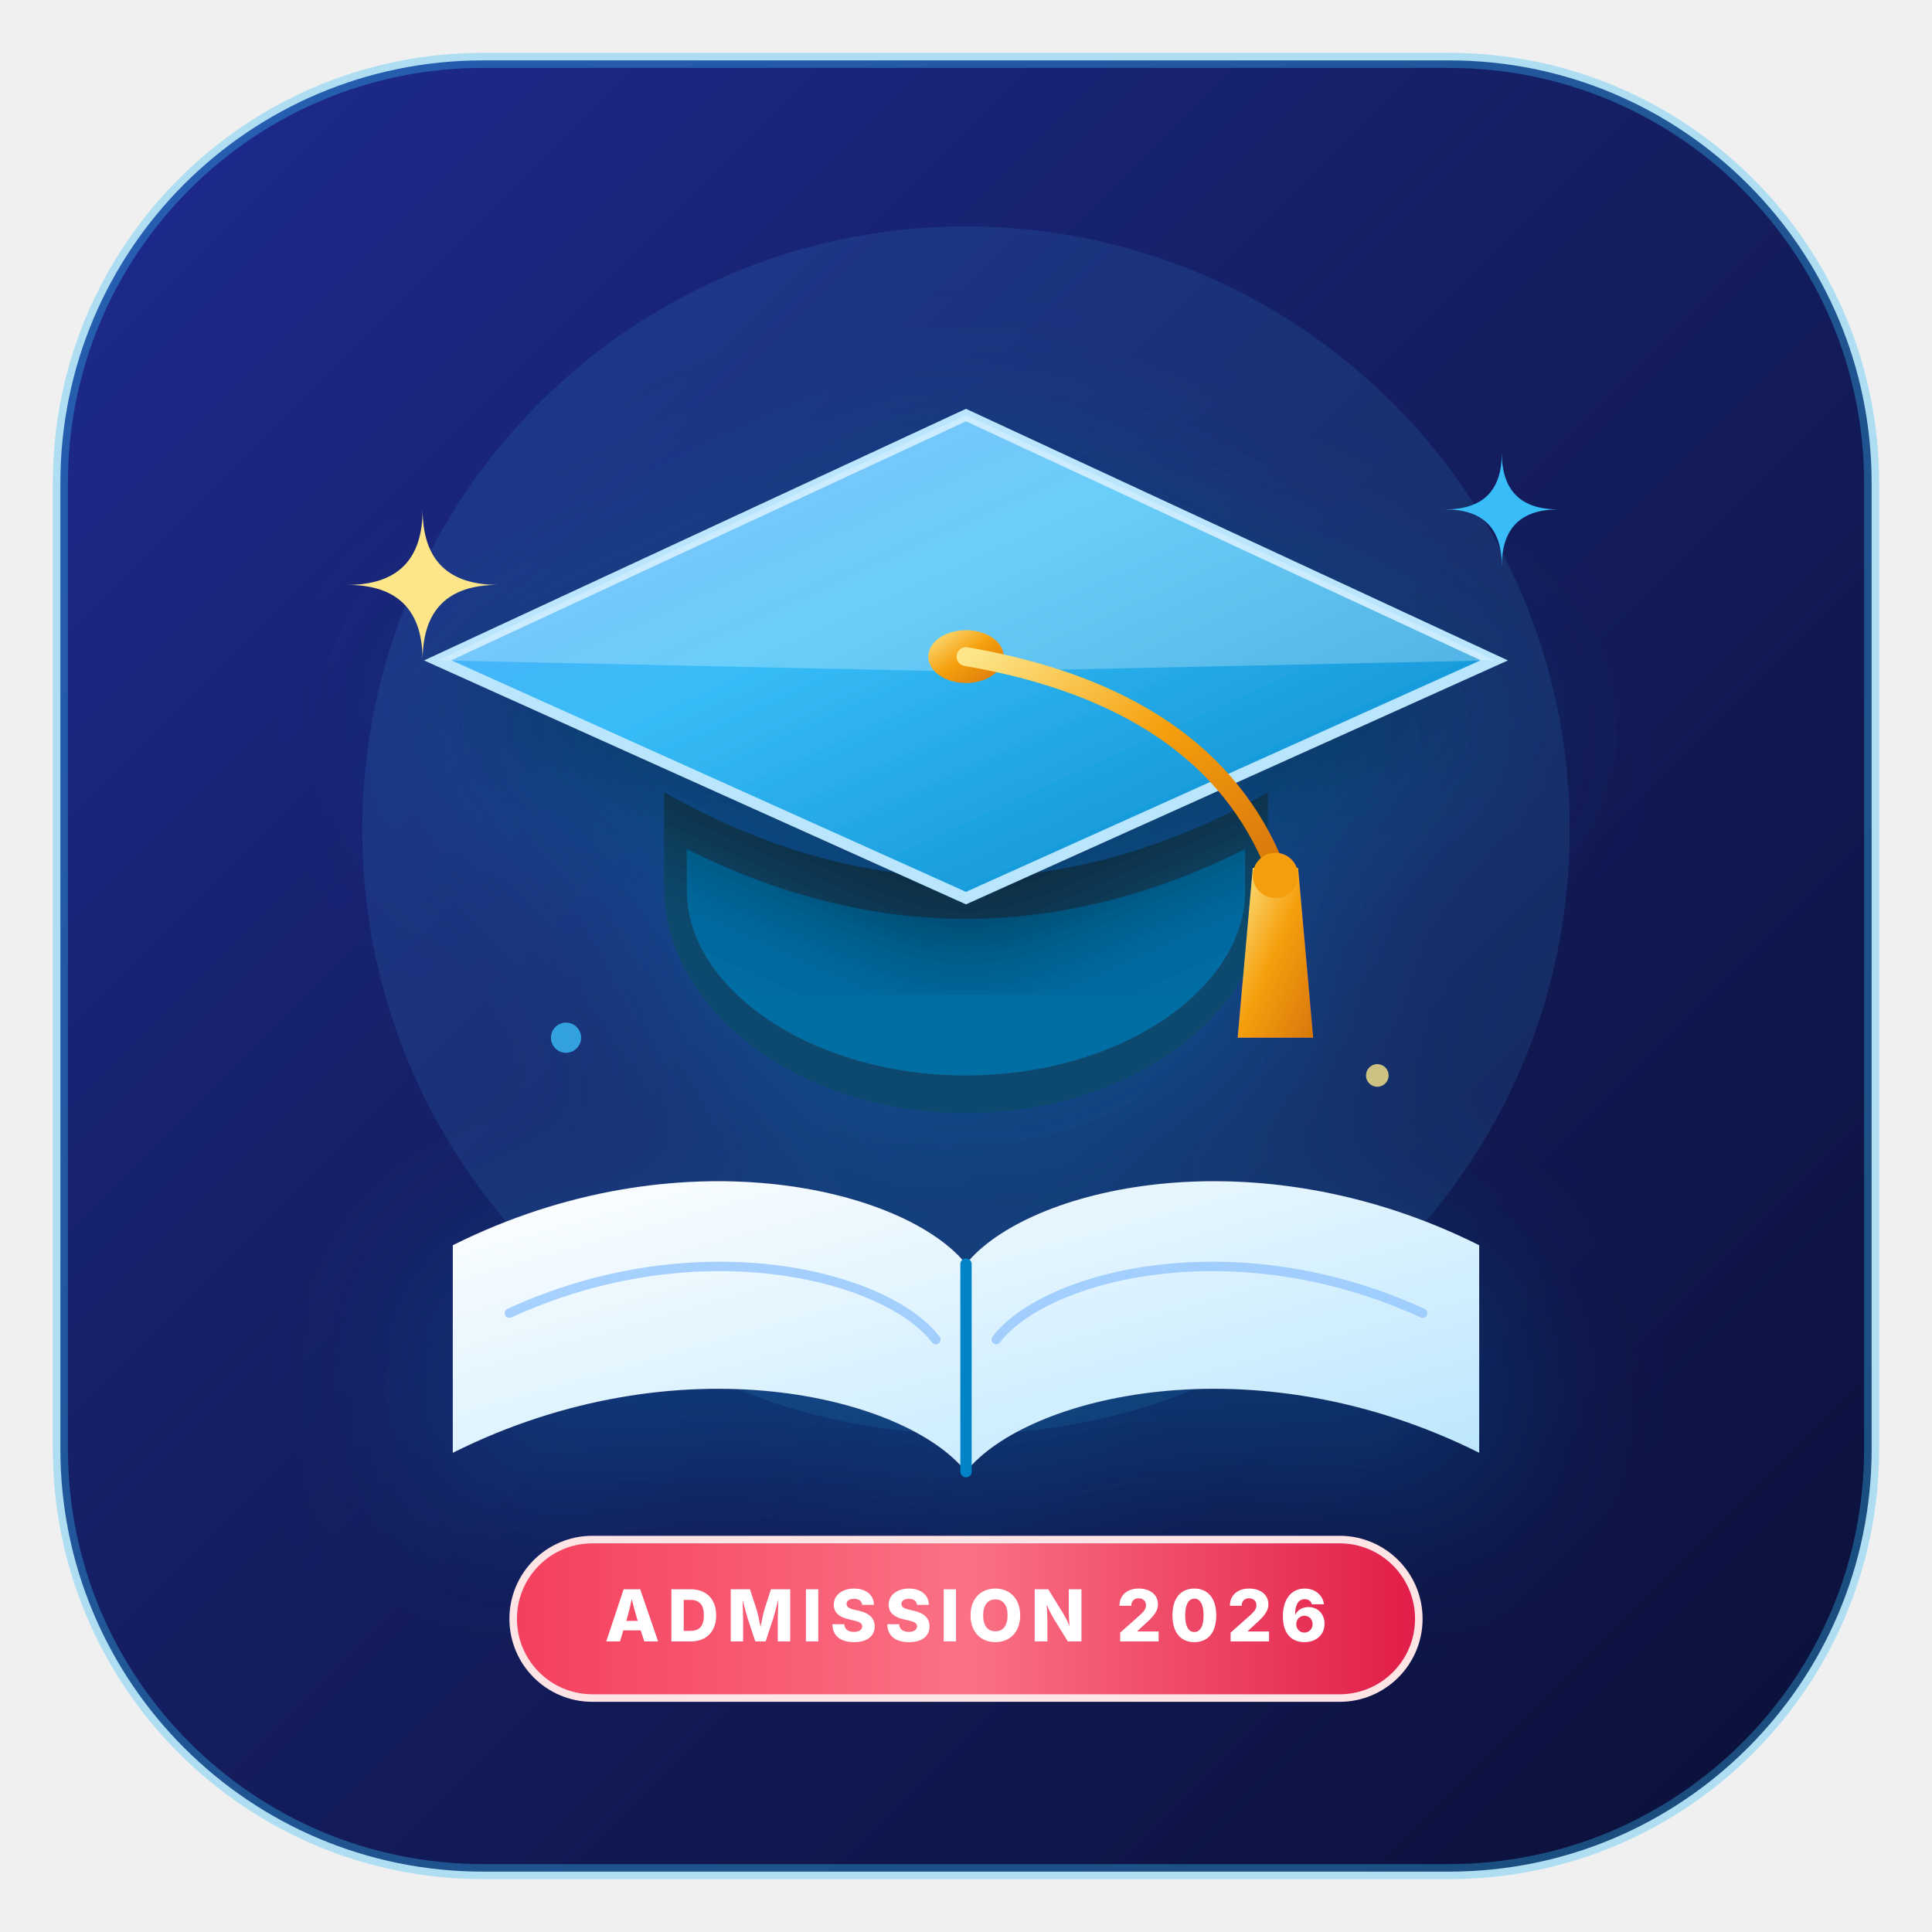
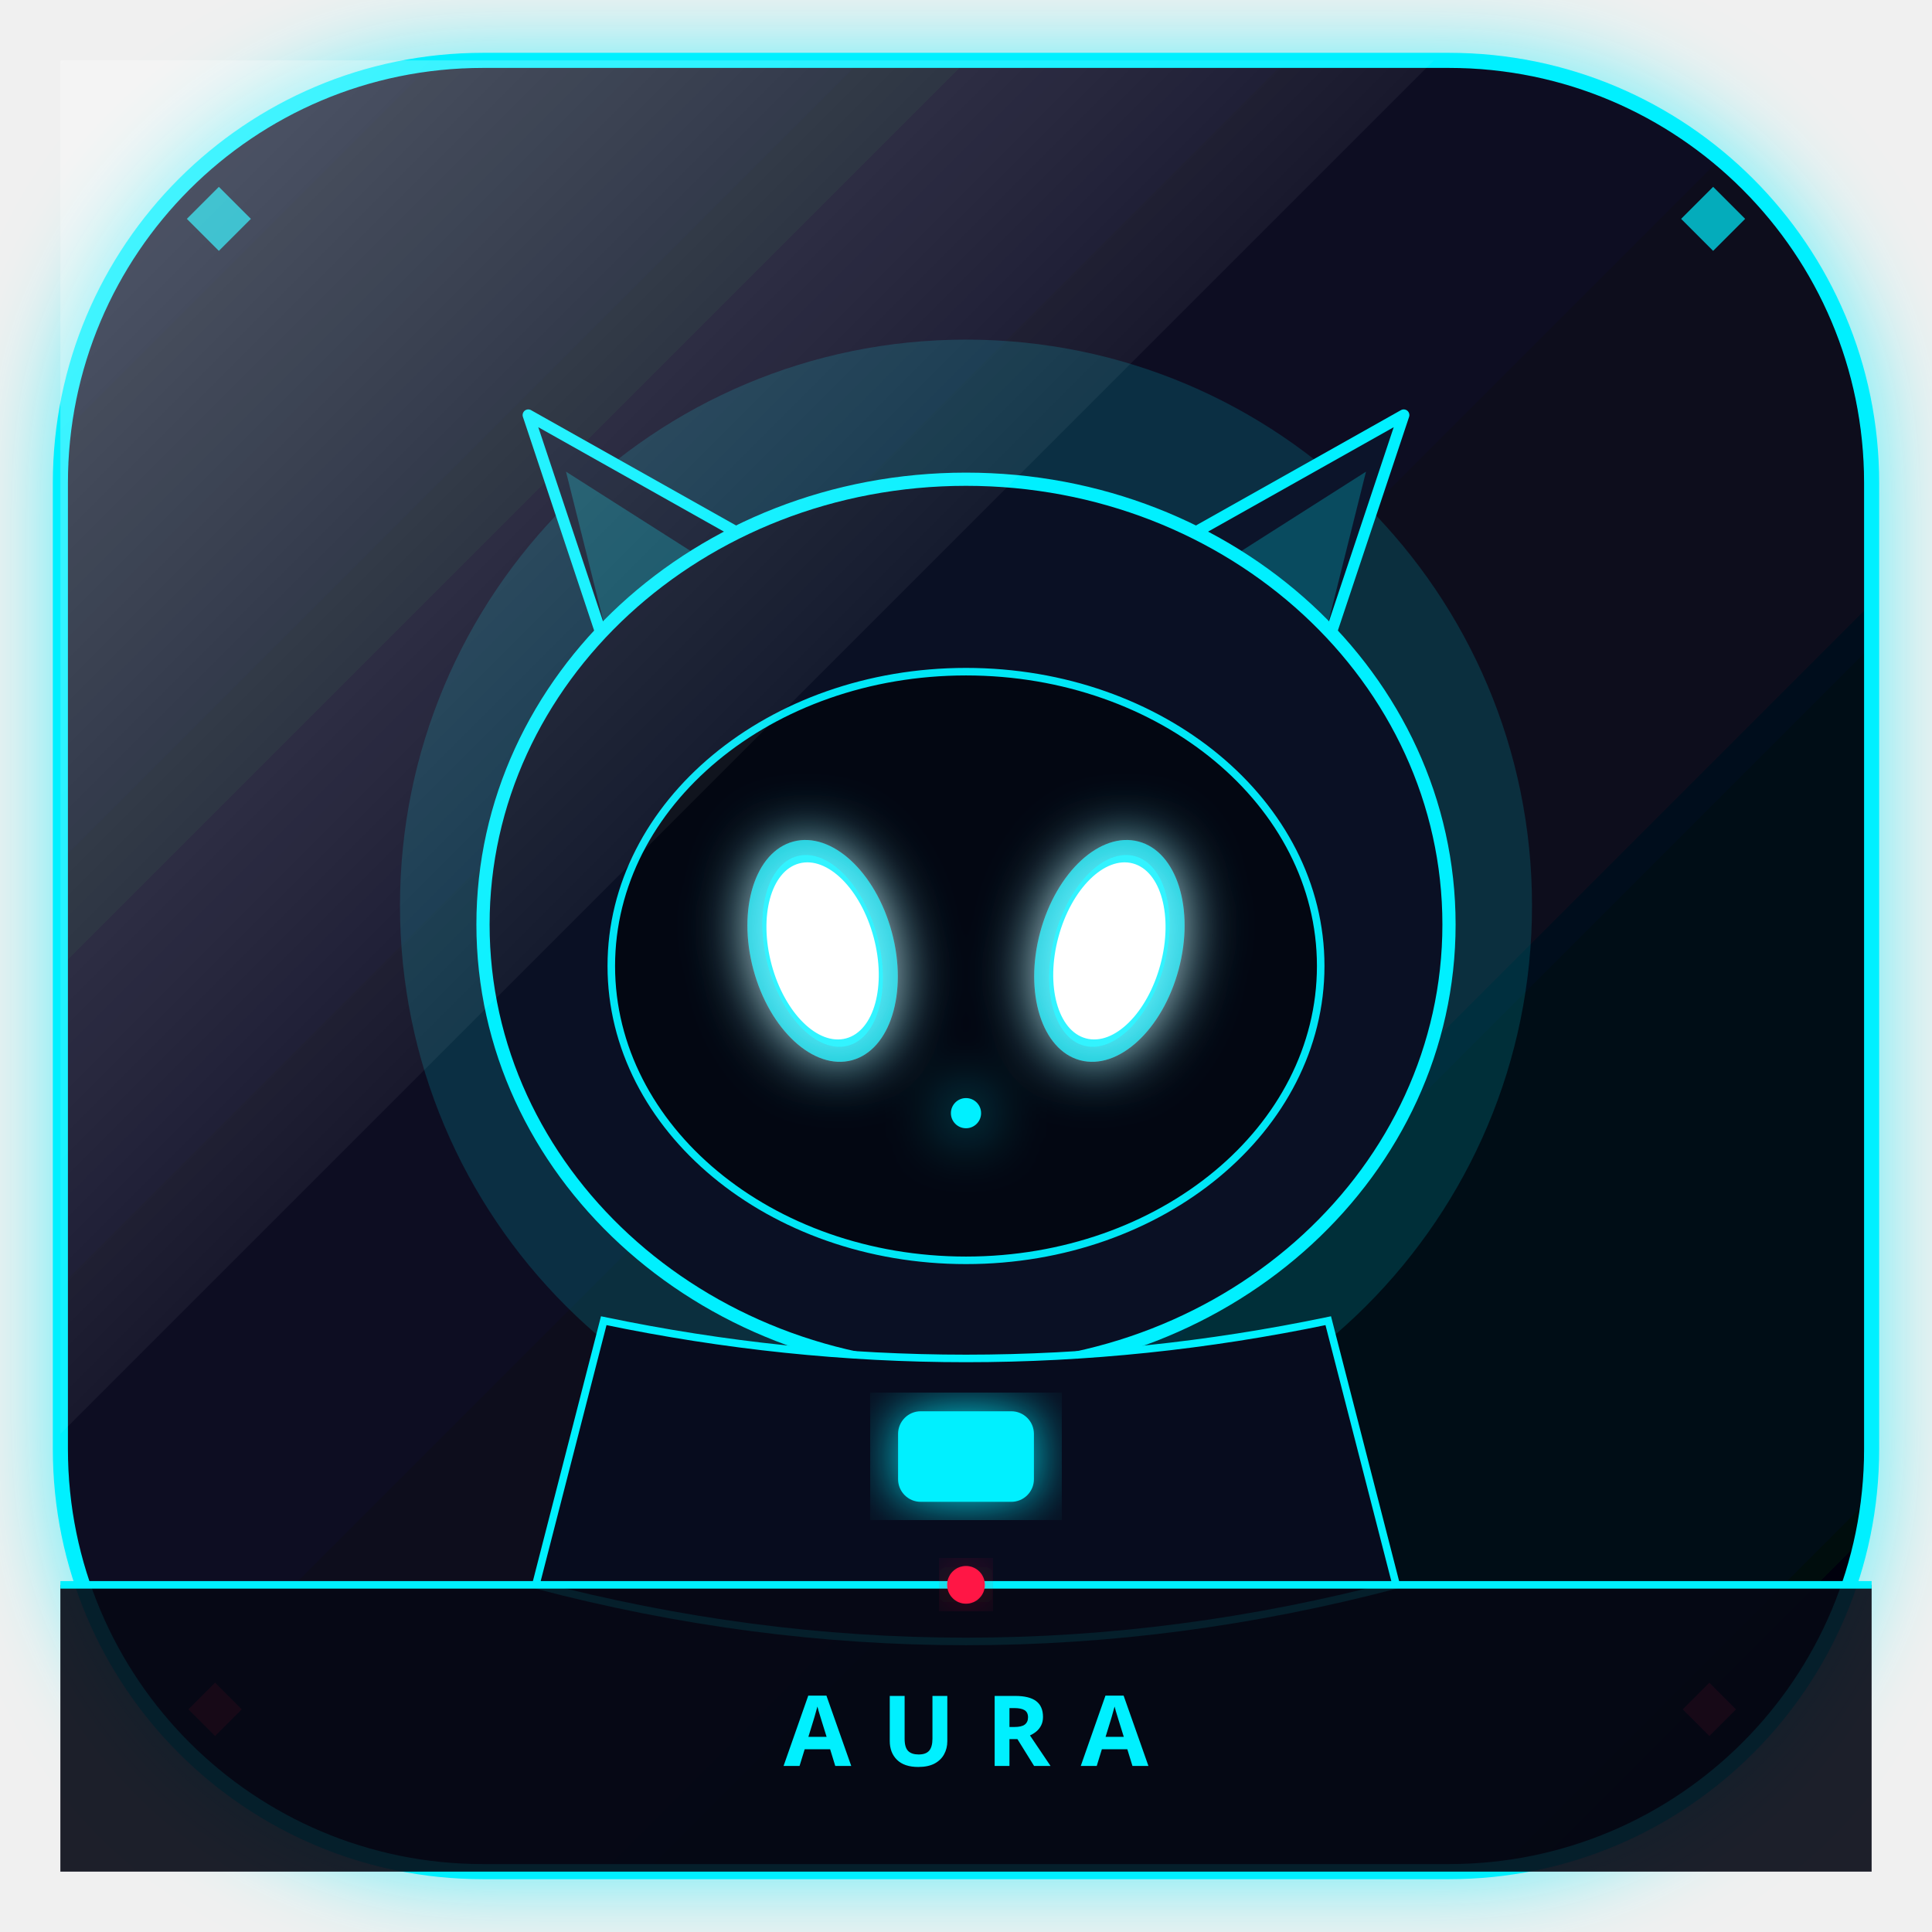
<svg xmlns="http://www.w3.org/2000/svg" viewBox="0 0 512 512" width="512" height="512">
  <defs>
-     <linearGradient id="bgGrad" x1="0%" y1="0%" x2="100%" y2="100%">
-       <stop offset="0%" stop-color="#1E2B8F" />
-       <stop offset="50%" stop-color="#141D5E" />
-       <stop offset="100%" stop-color="#0B1038" />
+     <linearGradient id="cyberBg" x1="0%" y1="0%" x2="100%" y2="100%">
+       <stop offset="0%" stop-color="#0E1630" />
+       <stop offset="50%" stop-color="#080D1F" />
+       <stop offset="100%" stop-color="#03050E" />
    </linearGradient>
-     <linearGradient id="capGrad" x1="0%" y1="0%" x2="100%" y2="100%">
-       <stop offset="0%" stop-color="#60A5FA" />
-       <stop offset="40%" stop-color="#38BDF8" />
+     <linearGradient id="neonCyan" x1="0%" y1="0%" x2="100%" y2="100%">
+       <stop offset="0%" stop-color="#00F0FF" />
      <stop offset="100%" stop-color="#0284C7" />
    </linearGradient>
-     <linearGradient id="bookGrad" x1="0%" y1="0%" x2="100%" y2="100%">
-       <stop offset="0%" stop-color="#FFFFFF" />
-       <stop offset="100%" stop-color="#BAE6FD" />
-     </linearGradient>
-     <linearGradient id="goldGrad" x1="0%" y1="0%" x2="100%" y2="100%">
-       <stop offset="0%" stop-color="#FDE68A" />
-       <stop offset="50%" stop-color="#F59E0B" />
-       <stop offset="100%" stop-color="#D97706" />
-     </linearGradient>
-     <linearGradient id="ribbonGrad" x1="0%" y1="0%" x2="100%" y2="0%">
-       <stop offset="0%" stop-color="#F43F5E" />
-       <stop offset="50%" stop-color="#FB7185" />
+     <linearGradient id="neonCrimson" x1="0%" y1="0%" x2="100%" y2="0%">
+       <stop offset="0%" stop-color="#FF1744" />
      <stop offset="100%" stop-color="#E11D48" />
    </linearGradient>
-     <filter id="shadow" x="-20%" y="-20%" width="140%" height="140%">
-       <feDropShadow dx="0" dy="16" stdDeviation="24" flood-color="#0284C7" flood-opacity="0.35" />
+     <linearGradient id="glassGlare" x1="0%" y1="0%" x2="100%" y2="100%">
+       <stop offset="0%" stop-color="#FFFFFF" stop-opacity="0.3" />
+       <stop offset="60%" stop-color="#FFFFFF" stop-opacity="0.0" />
+     </linearGradient>
+     <filter id="cyanGlow" x="-20%" y="-20%" width="140%" height="140%">
+       <feGaussianBlur stdDeviation="8" result="blur" />
+       <feMerge>
+         <feMergeNode in="blur" />
+         <feMergeNode in="SourceGraphic" />
+       </feMerge>
    </filter>
-     <filter id="capShadow" x="-20%" y="-20%" width="140%" height="140%">
-       <feDropShadow dx="0" dy="12" stdDeviation="16" flood-color="#000000" flood-opacity="0.5" />
+     <filter id="rimGlow" x="-20%" y="-20%" width="140%" height="140%">
+       <feDropShadow dx="0" dy="0" stdDeviation="12" flood-color="#00F0FF" flood-opacity="0.6" />
    </filter>
  </defs>
-   <rect x="16" y="16" width="480" height="480" rx="112" fill="url(#bgGrad)" stroke="#38BDF8" stroke-width="4" stroke-opacity="0.35" />
-   <circle cx="256" cy="220" r="160" fill="#38BDF8" opacity="0.12" />
-   <g filter="url(#shadow)">
-     <path d="M 120 330 C 180 300 240 315 256 335 C 272 315 332 300 392 330 L 392 385 C 332 355 272 370 256 390 C 240 370 180 355 120 385 Z" fill="url(#bookGrad)" />
-     <path d="M 256 335 L 256 390" stroke="#0284C7" stroke-width="3" stroke-linecap="round" />
-     <path d="M 135 348 C 185 325 235 338 248 355" stroke="#93C5FD" stroke-width="2.5" stroke-linecap="round" fill="none" opacity="0.8" />
-     <path d="M 377 348 C 327 325 277 338 264 355" stroke="#93C5FD" stroke-width="2.5" stroke-linecap="round" fill="none" opacity="0.8" />
-     <path d="M 176 210 Q 256 255 336 210 L 336 235 C 336 268 300 295 256 295 C 212 295 176 268 176 235 Z" fill="#0C4A6E" />
-     <path d="M 182 225 Q 256 262 330 225 L 330 236 C 330 262 297 285 256 285 C 215 285 182 262 182 236 Z" fill="#0284C7" opacity="0.6" />
-     <g filter="url(#capShadow)">
-       <polygon points="256,110 396,175 256,238 116,175" fill="url(#capGrad)" stroke="#BAE6FD" stroke-width="3" />
-       <polygon points="256,110 396,175 256,178 116,175" fill="#FFFFFF" opacity="0.25" />
+   <rect x="16" y="16" width="480" height="480" rx="112" fill="url(#cyberBg)" stroke="#00F0FF" stroke-width="4" filter="url(#rimGlow)" />
+   <circle cx="256" cy="240" r="150" fill="#00F0FF" opacity="0.15" />
+   <circle cx="256" cy="240" r="90" fill="#00F0FF" opacity="0.1" />
+   <rect x="52" y="52" width="12" height="12" fill="#00F0FF" opacity="0.7" transform="rotate(45 58 58)" />
+   <rect x="448" y="52" width="12" height="12" fill="#00F0FF" opacity="0.7" transform="rotate(45 454 58)" />
+   <rect x="52" y="448" width="10" height="10" fill="#FF1744" opacity="0.7" transform="rotate(45 57 453)" />
+   <rect x="448" y="448" width="10" height="10" fill="#FF1744" opacity="0.7" transform="rotate(45 453 453)" />
+   <g transform="translate(0, 10)">
+     <path d="M 170 190 L 140 100 L 220 145 Z" fill="#0C142A" stroke="#00F0FF" stroke-width="3" stroke-linejoin="round" />
+     <path d="M 165 175 L 150 115 L 205 150 Z" fill="#00F0FF" opacity="0.25" />
+     <path d="M 342 190 L 372 100 L 292 145 Z" fill="#0C142A" stroke="#00F0FF" stroke-width="3" stroke-linejoin="round" />
+     <path d="M 347 175 L 362 115 L 307 150 Z" fill="#00F0FF" opacity="0.25" />
+     <ellipse cx="256" cy="235" rx="128" ry="118" fill="#0A1024" stroke="#00F0FF" stroke-width="3.5" />
+     <ellipse cx="256" cy="246" rx="94" ry="78" fill="#030611" stroke="#00F0FF" stroke-width="2" opacity="0.95" />
+     <g filter="url(#cyanGlow)">
+       <ellipse cx="218" cy="242" rx="15" ry="26" transform="rotate(-15 218 242)" fill="#FFFFFF" />
+       <ellipse cx="218" cy="242" rx="19" ry="30" transform="rotate(-15 218 242)" fill="#00F0FF" opacity="0.8" />
+       <ellipse cx="218" cy="242" rx="14" ry="24" transform="rotate(-15 218 242)" fill="#FFFFFF" />
+       <ellipse cx="294" cy="242" rx="15" ry="26" transform="rotate(15 294 242)" fill="#FFFFFF" />
+       <ellipse cx="294" cy="242" rx="19" ry="30" transform="rotate(15 294 242)" fill="#00F0FF" opacity="0.8" />
+       <ellipse cx="294" cy="242" rx="14" ry="24" transform="rotate(15 294 242)" fill="#FFFFFF" />
+       <circle cx="256" cy="285" r="4" fill="#00F0FF" />
    </g>
-     <ellipse cx="256" cy="174" rx="10" ry="7" fill="url(#goldGrad)" />
-     <path d="M 256 174 Q 320 185 338 230" fill="none" stroke="url(#goldGrad)" stroke-width="5" stroke-linecap="round" />
-     <polygon points="332,230 344,230 348,275 328,275" fill="url(#goldGrad)" />
-     <circle cx="338" cy="232" r="6" fill="#F59E0B" />
+     <path d="M 160 340 Q 256 360 352 340 L 370 410 Q 256 440 142 410 Z" fill="#070C1E" stroke="#00F0FF" stroke-width="2" />
+     <rect x="238" y="364" width="36" height="24" rx="6" fill="#00F0FF" filter="url(#cyanGlow)" />
  </g>
-   <path d="M 112 135 Q 112 155 92 155 Q 112 155 112 175 Q 112 155 132 155 Q 112 155 112 135" fill="#FDE68A" />
-   <path d="M 398 120 Q 398 135 383 135 Q 398 135 398 150 Q 398 135 413 135 Q 398 135 398 120" fill="#38BDF8" />
-   <circle cx="150" cy="275" r="4" fill="#38BDF8" opacity="0.8" />
-   <circle cx="365" cy="285" r="3" fill="#FDE68A" opacity="0.8" />
-   <g>
-     <rect x="136" y="408" width="240" height="42" rx="21" fill="url(#ribbonGrad)" stroke="#FFE4E6" stroke-width="2" />
-     <text x="256" y="435" text-anchor="middle" font-family="system-ui, -apple-system, sans-serif" font-weight="800" font-size="19" fill="#FFFFFF" letter-spacing="2">ADMISSION 2026</text>
-   </g>
+   <rect x="16" y="420" width="480" height="76" rx="0" fill="#050814" opacity="0.9" />
+   <line x1="16" y1="420" x2="496" y2="420" stroke="#00F0FF" stroke-width="2" />
+   <circle cx="256" cy="420" r="5" fill="#FF1744" filter="url(#cyanGlow)" />
+   <text x="256" y="468" text-anchor="middle" font-family="'Orbitron', 'Space Grotesk', system-ui, sans-serif" font-size="26" font-weight="900" letter-spacing="8" fill="#00F0FF">AURA</text>
+   <path d="M 16 16 L 380 16 L 16 380 Z" fill="url(#glassGlare)" />
</svg>
